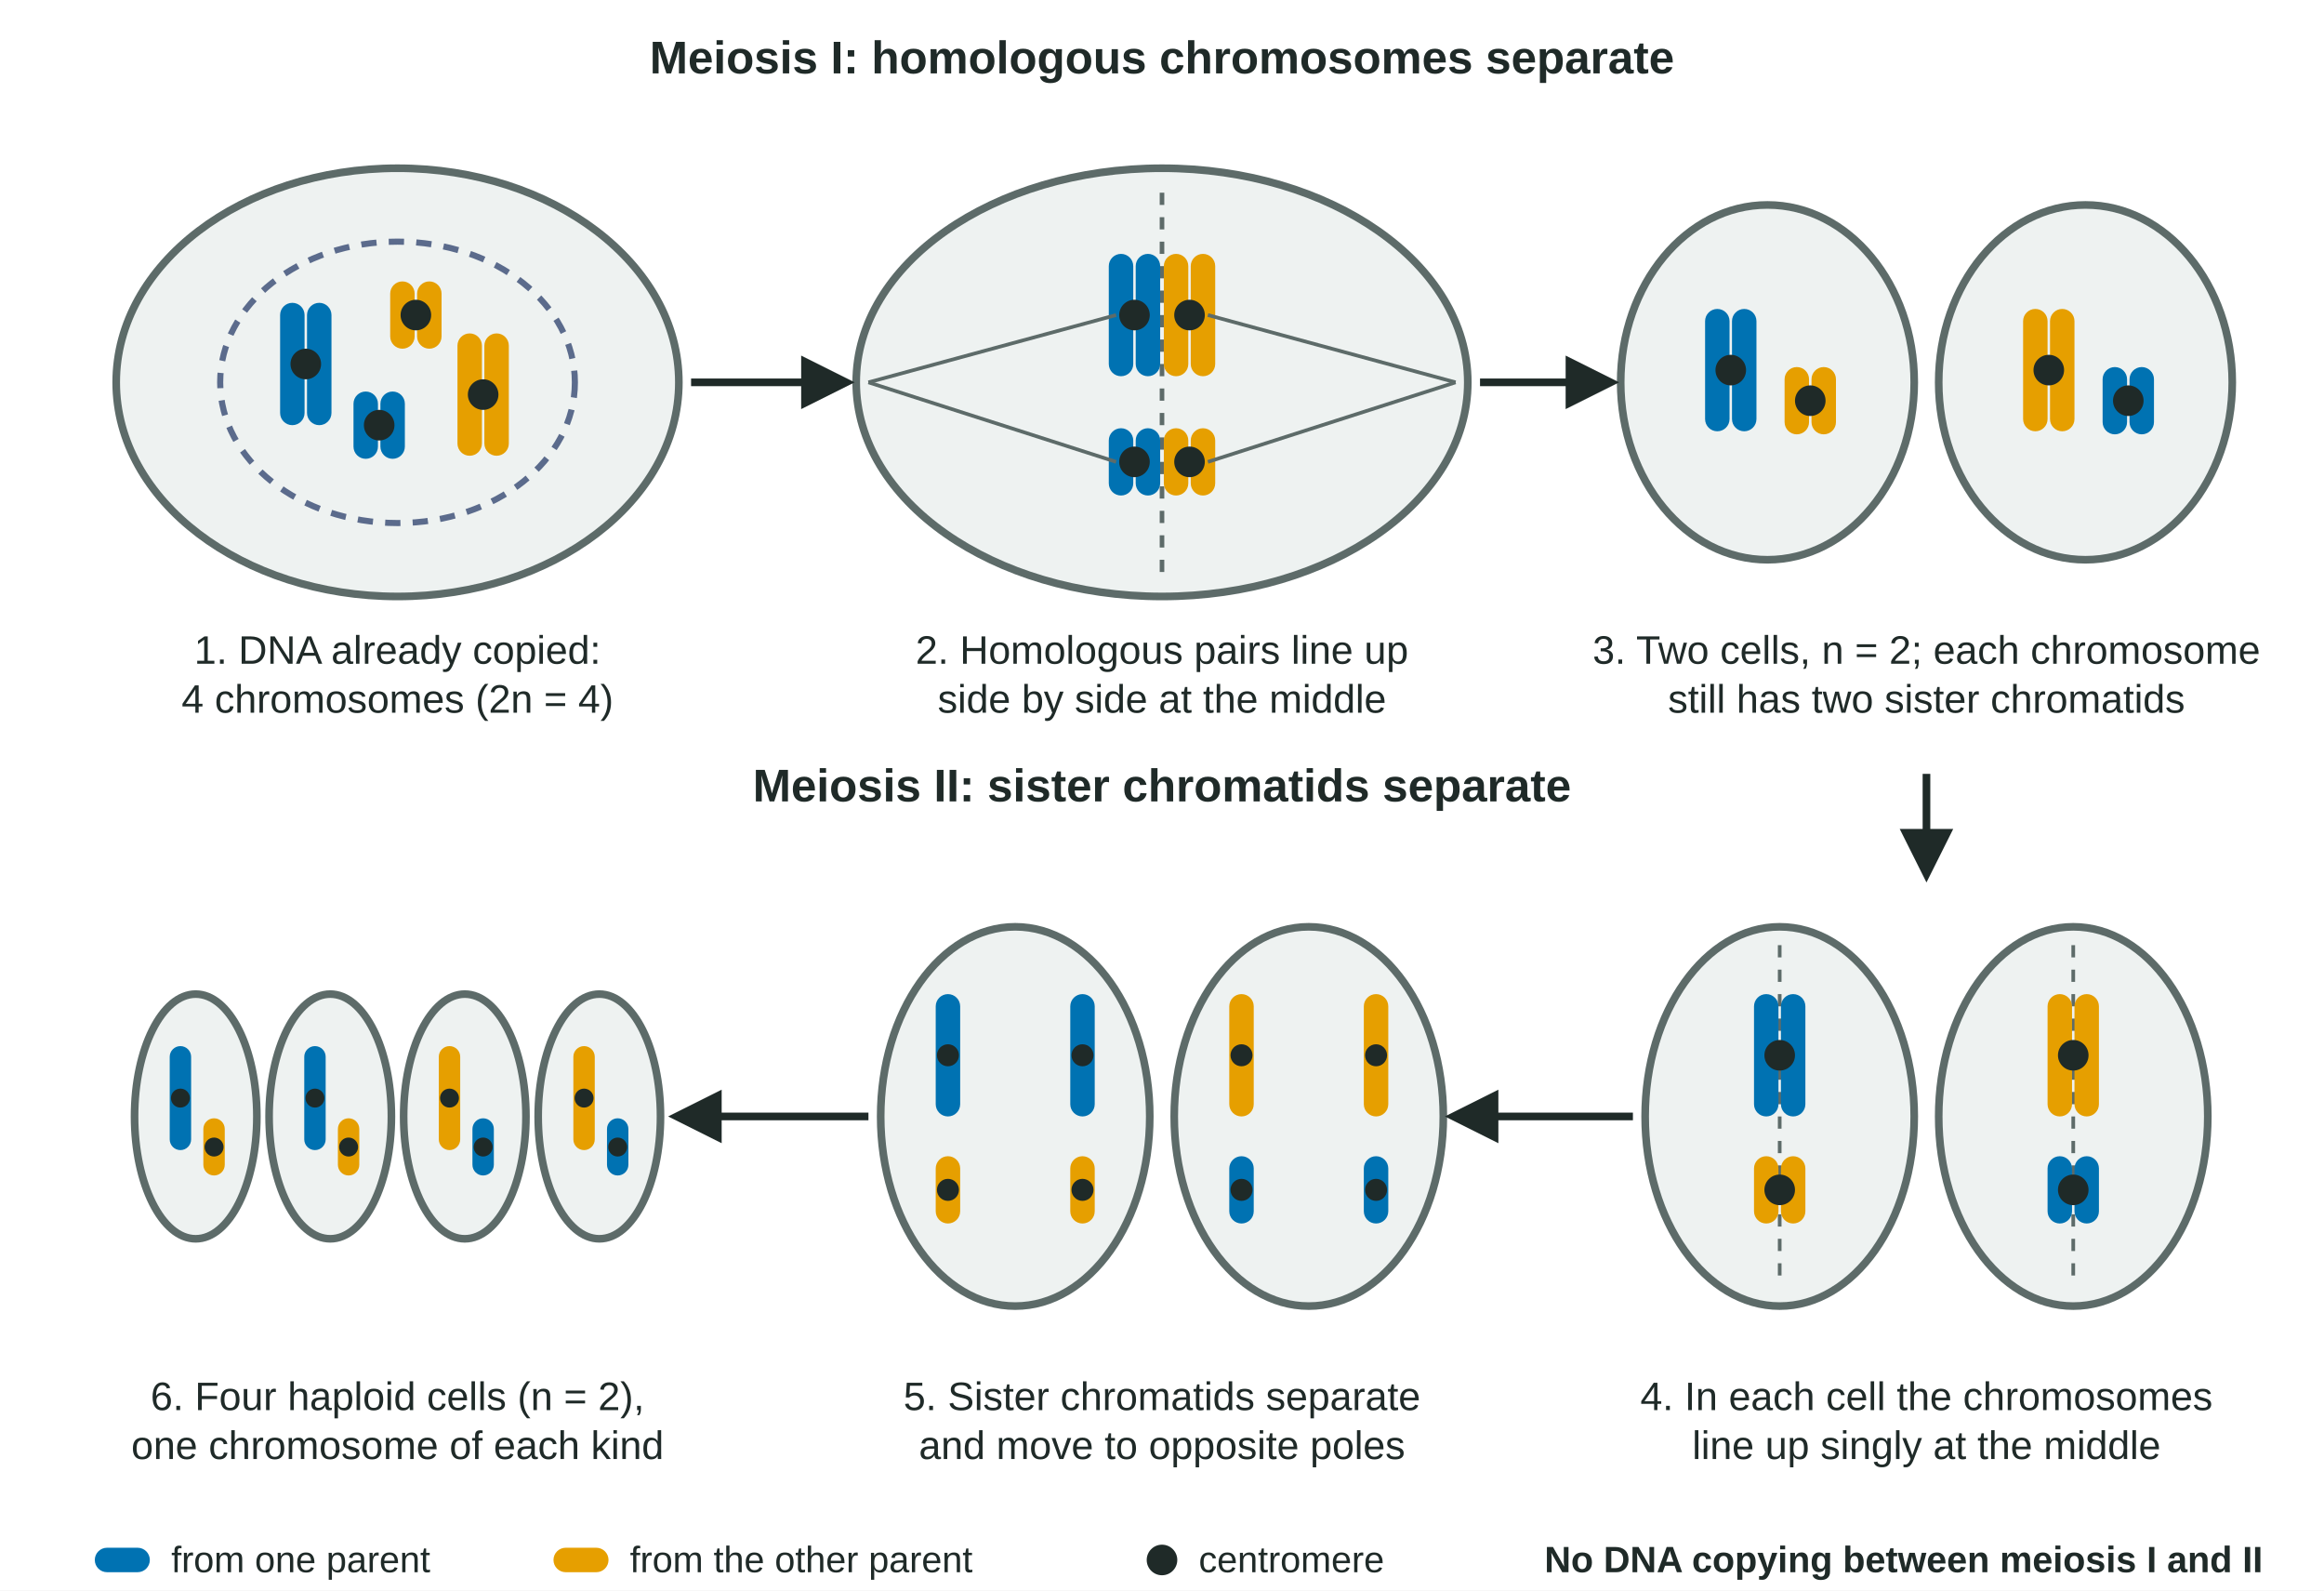
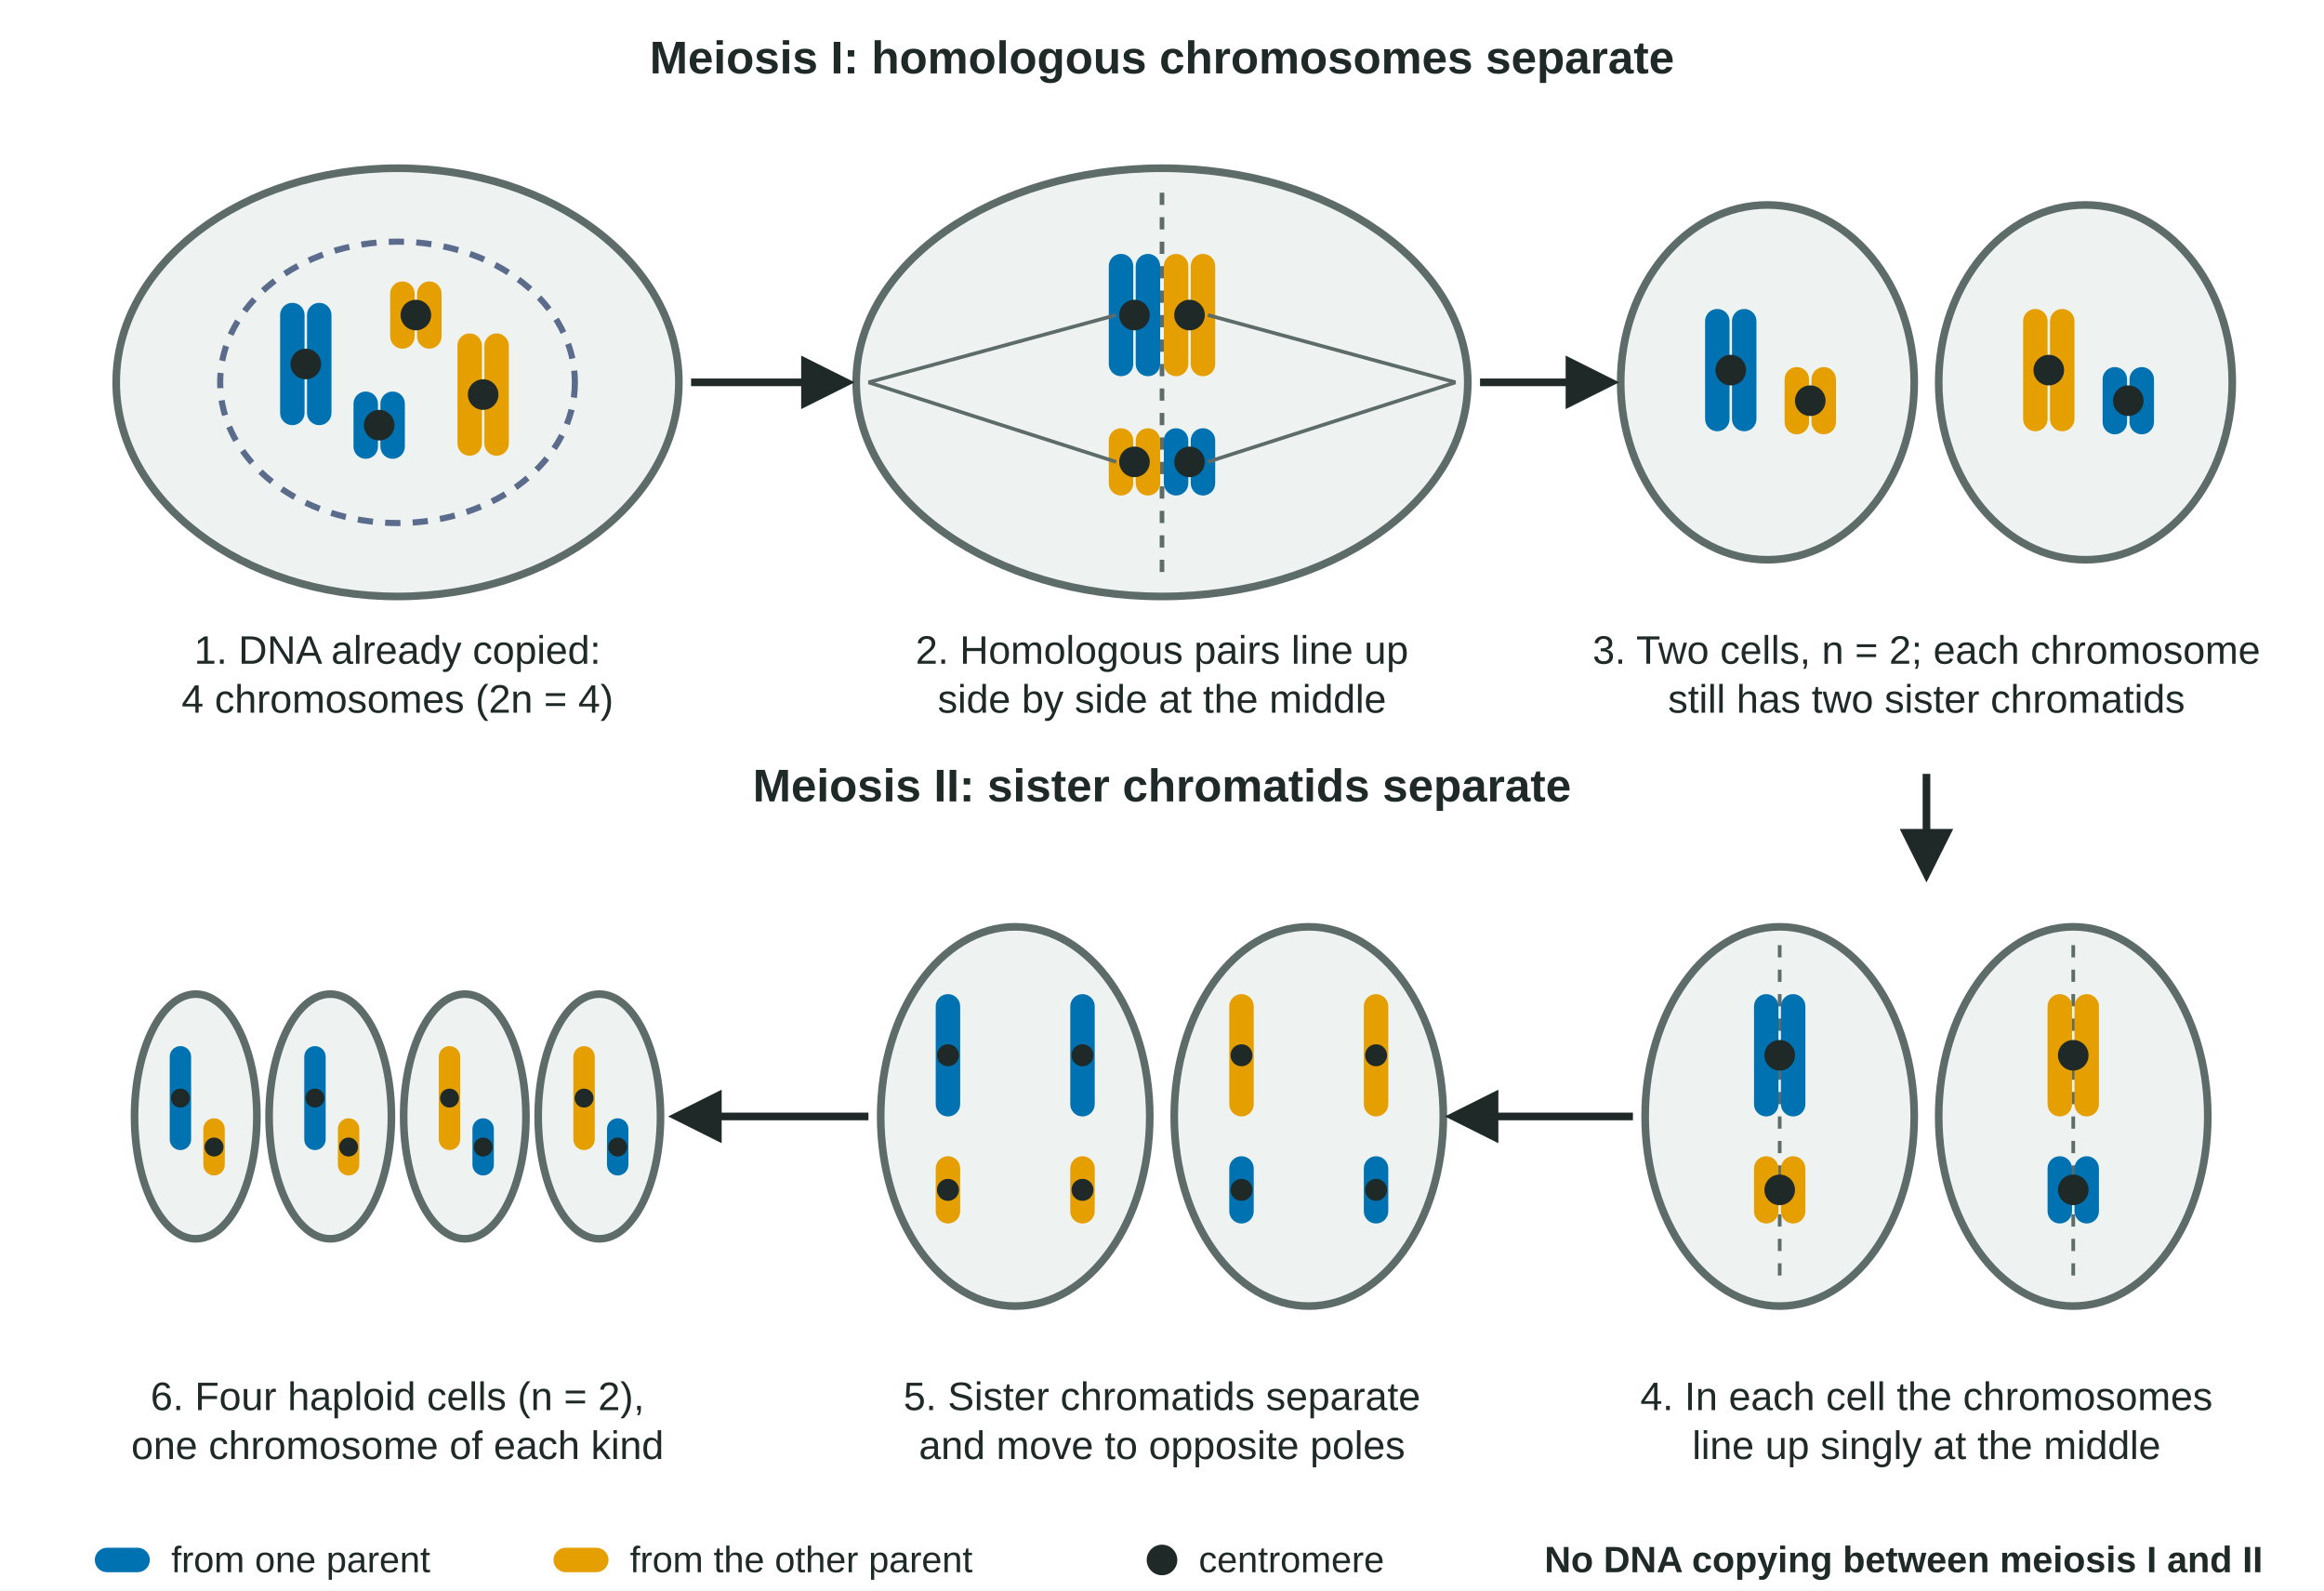
<svg xmlns="http://www.w3.org/2000/svg" viewBox="0 0 760 520" width="760" height="520" role="img" aria-labelledby="mei-t mei-d">
  <defs>
    <marker id="mei-a" viewBox="0 0 10 10" refX="8" refY="5" markerWidth="7" markerHeight="7" orient="auto-start-reverse">
      <path d="M0,0 L10,5 L0,10 Z" fill="#1F2A28" />
    </marker>
  </defs>
  <rect width="760" height="520" fill="#ffffff" />
  <g font-family="Arial,Helvetica,sans-serif" fill="#1F2A28">
    <text x="380.0" y="24.0" font-size="15" text-anchor="middle" font-weight="700">Meiosis I: homologous chromosomes separate</text>
    <text x="380.0" y="262.0" font-size="15" text-anchor="middle" font-weight="700">Meiosis II: sister chromatids separate</text>
    <ellipse cx="130.0" cy="125.0" rx="92.0" ry="70.0" fill="#EEF2F1" stroke="#5D6B69" stroke-width="2.5" />
    <ellipse cx="130.0" cy="125.0" rx="58.0" ry="46.0" fill="none" stroke="#5B6B8C" stroke-width="2" stroke-dasharray="5 4" />
    <rect x="91.6" y="99.0" width="8" height="40.0" rx="4.0" fill="#0072B2" />
    <rect x="100.4" y="99.0" width="8" height="40.0" rx="4.0" fill="#0072B2" />
    <circle cx="100.0" cy="119.0" r="5.0" fill="#1F2A28" />
    <rect x="149.6" y="109.0" width="8" height="40.0" rx="4.0" fill="#E69F00" />
    <rect x="158.4" y="109.0" width="8" height="40.0" rx="4.0" fill="#E69F00" />
    <circle cx="158.0" cy="129.0" r="5.0" fill="#1F2A28" />
    <rect x="115.6" y="128.0" width="8" height="22.0" rx="4.0" fill="#0072B2" />
    <rect x="124.4" y="128.0" width="8" height="22.0" rx="4.0" fill="#0072B2" />
    <circle cx="124.0" cy="139.0" r="5.0" fill="#1F2A28" />
    <rect x="127.6" y="92.0" width="8" height="22.0" rx="4.0" fill="#E69F00" />
    <rect x="136.4" y="92.0" width="8" height="22.0" rx="4.0" fill="#E69F00" />
    <circle cx="136.0" cy="103.0" r="5.0" fill="#1F2A28" />
    <text x="130.0" y="217.0" font-size="13" text-anchor="middle">1. DNA already copied:</text>
    <text x="130.0" y="233.0" font-size="13" text-anchor="middle">4 chromosomes (2n = 4)</text>
    <ellipse cx="380.0" cy="125.0" rx="100.0" ry="70.0" fill="#EEF2F1" stroke="#5D6B69" stroke-width="2.5" />
    <line x1="380.0" y1="63.0" x2="380.0" y2="187.0" stroke="#5D6B69" stroke-width="1.5" stroke-dasharray="4 4" />
    <rect x="362.6" y="83.0" width="8" height="40.0" rx="4.0" fill="#0072B2" />
    <rect x="371.4" y="83.0" width="8" height="40.0" rx="4.0" fill="#0072B2" />
    <circle cx="371.0" cy="103.0" r="5.0" fill="#1F2A28" />
    <rect x="380.6" y="83.0" width="8" height="40.0" rx="4.0" fill="#E69F00" />
    <rect x="389.4" y="83.0" width="8" height="40.0" rx="4.0" fill="#E69F00" />
    <circle cx="389.0" cy="103.0" r="5.0" fill="#1F2A28" />
    <line x1="284.0" y1="125.0" x2="365.0" y2="103.0" stroke="#5D6B69" stroke-width="1.2" />
    <line x1="476.0" y1="125.0" x2="395.0" y2="103.0" stroke="#5D6B69" stroke-width="1.2" />
-     <rect x="362.6" y="140.0" width="8" height="22.0" rx="4.0" fill="#0072B2" />
-     <rect x="371.4" y="140.0" width="8" height="22.0" rx="4.0" fill="#0072B2" />
+     <rect x="362.6" y="140.0" width="8" height="22.0" rx="4.0" fill="#E69F00" />
+     <rect x="371.4" y="140.0" width="8" height="22.0" rx="4.0" fill="#E69F00" />
    <circle cx="371.0" cy="151.0" r="5.0" fill="#1F2A28" />
-     <rect x="380.6" y="140.0" width="8" height="22.0" rx="4.0" fill="#E69F00" />
-     <rect x="389.4" y="140.0" width="8" height="22.0" rx="4.0" fill="#E69F00" />
+     <rect x="380.6" y="140.0" width="8" height="22.0" rx="4.0" fill="#0072B2" />
+     <rect x="389.4" y="140.0" width="8" height="22.0" rx="4.0" fill="#0072B2" />
    <circle cx="389.0" cy="151.0" r="5.0" fill="#1F2A28" />
    <line x1="284.0" y1="125.0" x2="365.0" y2="151.0" stroke="#5D6B69" stroke-width="1.2" />
    <line x1="476.0" y1="125.0" x2="395.0" y2="151.0" stroke="#5D6B69" stroke-width="1.2" />
    <text x="380.0" y="217.0" font-size="13" text-anchor="middle">2. Homologous pairs line up</text>
    <text x="380.0" y="233.0" font-size="13" text-anchor="middle">side by side at the middle</text>
    <ellipse cx="578.0" cy="125.0" rx="48.0" ry="58.0" fill="#EEF2F1" stroke="#5D6B69" stroke-width="2.5" />
    <rect x="557.6" y="101.0" width="8" height="40.0" rx="4.0" fill="#0072B2" />
    <rect x="566.4" y="101.0" width="8" height="40.0" rx="4.0" fill="#0072B2" />
    <circle cx="566.0" cy="121.0" r="5.0" fill="#1F2A28" />
    <rect x="583.6" y="120.0" width="8" height="22.0" rx="4.0" fill="#E69F00" />
    <rect x="592.4" y="120.0" width="8" height="22.0" rx="4.0" fill="#E69F00" />
    <circle cx="592.0" cy="131.0" r="5.0" fill="#1F2A28" />
    <ellipse cx="682.0" cy="125.0" rx="48.0" ry="58.0" fill="#EEF2F1" stroke="#5D6B69" stroke-width="2.5" />
    <rect x="661.6" y="101.0" width="8" height="40.0" rx="4.0" fill="#E69F00" />
    <rect x="670.4" y="101.0" width="8" height="40.0" rx="4.0" fill="#E69F00" />
    <circle cx="670.0" cy="121.0" r="5.0" fill="#1F2A28" />
    <rect x="687.6" y="120.0" width="8" height="22.0" rx="4.0" fill="#0072B2" />
    <rect x="696.4" y="120.0" width="8" height="22.0" rx="4.0" fill="#0072B2" />
    <circle cx="696.0" cy="131.0" r="5.0" fill="#1F2A28" />
    <text x="630.0" y="217.0" font-size="13" text-anchor="middle">3. Two cells, n = 2; each chromosome</text>
    <text x="630.0" y="233.0" font-size="13" text-anchor="middle">still has two sister chromatids</text>
    <line x1="226.0" y1="125.0" x2="276.0" y2="125.0" stroke="#1F2A28" stroke-width="2.5" marker-end="url(#mei-a)" />
    <line x1="484.0" y1="125.0" x2="526.0" y2="125.0" stroke="#1F2A28" stroke-width="2.5" marker-end="url(#mei-a)" />
    <path d="M630,253 L630,285" fill="none" stroke="#1F2A28" stroke-width="2.5" marker-end="url(#mei-a)" />
    <ellipse cx="582.0" cy="365.0" rx="44.0" ry="62.0" fill="#EEF2F1" stroke="#5D6B69" stroke-width="2.5" />
    <line x1="582.0" y1="309.0" x2="582.0" y2="421.0" stroke="#5D6B69" stroke-width="1.2" stroke-dasharray="4 4" />
    <rect x="573.6" y="325.0" width="8" height="40.0" rx="4.0" fill="#0072B2" />
    <rect x="582.4" y="325.0" width="8" height="40.0" rx="4.0" fill="#0072B2" />
    <circle cx="582.0" cy="345.0" r="5.0" fill="#1F2A28" />
    <rect x="573.6" y="378.0" width="8" height="22.0" rx="4.0" fill="#E69F00" />
    <rect x="582.4" y="378.0" width="8" height="22.0" rx="4.0" fill="#E69F00" />
    <circle cx="582.0" cy="389.0" r="5.0" fill="#1F2A28" />
    <ellipse cx="678.0" cy="365.0" rx="44.0" ry="62.0" fill="#EEF2F1" stroke="#5D6B69" stroke-width="2.5" />
    <line x1="678.0" y1="309.0" x2="678.0" y2="421.0" stroke="#5D6B69" stroke-width="1.2" stroke-dasharray="4 4" />
    <rect x="669.6" y="325.0" width="8" height="40.0" rx="4.0" fill="#E69F00" />
    <rect x="678.4" y="325.0" width="8" height="40.0" rx="4.0" fill="#E69F00" />
    <circle cx="678.0" cy="345.0" r="5.0" fill="#1F2A28" />
    <rect x="669.6" y="378.0" width="8" height="22.0" rx="4.0" fill="#0072B2" />
    <rect x="678.4" y="378.0" width="8" height="22.0" rx="4.0" fill="#0072B2" />
    <circle cx="678.0" cy="389.0" r="5.0" fill="#1F2A28" />
    <text x="630.0" y="461.0" font-size="13" text-anchor="middle">4. In each cell the chromosomes</text>
    <text x="630.0" y="477.0" font-size="13" text-anchor="middle">line up singly at the middle</text>
    <ellipse cx="332.0" cy="365.0" rx="44.0" ry="62.0" fill="#EEF2F1" stroke="#5D6B69" stroke-width="2.5" />
    <rect x="306.0" y="325.0" width="8" height="40.0" rx="4.0" fill="#0072B2" />
    <circle cx="310.0" cy="345.0" r="3.6" fill="#1F2A28" />
    <rect x="306.0" y="378.0" width="8" height="22.0" rx="4.0" fill="#E69F00" />
    <circle cx="310.0" cy="389.0" r="3.6" fill="#1F2A28" />
    <rect x="350.0" y="325.0" width="8" height="40.0" rx="4.0" fill="#0072B2" />
    <circle cx="354.0" cy="345.0" r="3.6" fill="#1F2A28" />
    <rect x="350.0" y="378.0" width="8" height="22.0" rx="4.0" fill="#E69F00" />
    <circle cx="354.0" cy="389.0" r="3.6" fill="#1F2A28" />
    <ellipse cx="428.0" cy="365.0" rx="44.0" ry="62.0" fill="#EEF2F1" stroke="#5D6B69" stroke-width="2.5" />
    <rect x="402.0" y="325.0" width="8" height="40.0" rx="4.0" fill="#E69F00" />
    <circle cx="406.0" cy="345.0" r="3.6" fill="#1F2A28" />
    <rect x="402.0" y="378.0" width="8" height="22.0" rx="4.0" fill="#0072B2" />
    <circle cx="406.0" cy="389.0" r="3.6" fill="#1F2A28" />
    <rect x="446.0" y="325.0" width="8" height="40.0" rx="4.0" fill="#E69F00" />
    <circle cx="450.0" cy="345.0" r="3.6" fill="#1F2A28" />
    <rect x="446.0" y="378.0" width="8" height="22.0" rx="4.0" fill="#0072B2" />
    <circle cx="450.0" cy="389.0" r="3.6" fill="#1F2A28" />
    <text x="380.0" y="461.0" font-size="13" text-anchor="middle">5. Sister chromatids separate</text>
    <text x="380.0" y="477.0" font-size="13" text-anchor="middle">and move to opposite poles</text>
    <ellipse cx="64.0" cy="365.0" rx="20.0" ry="40.0" fill="#EEF2F1" stroke="#5D6B69" stroke-width="2.5" />
    <rect x="55.5" y="342.0" width="7" height="34.0" rx="3.5" fill="#0072B2" />
    <circle cx="59.0" cy="359.0" r="3.1" fill="#1F2A28" />
    <rect x="66.5" y="365.6" width="7" height="18.7" rx="3.5" fill="#E69F00" />
    <circle cx="70.0" cy="375.0" r="3.1" fill="#1F2A28" />
    <ellipse cx="108.0" cy="365.0" rx="20.0" ry="40.0" fill="#EEF2F1" stroke="#5D6B69" stroke-width="2.5" />
    <rect x="99.5" y="342.0" width="7" height="34.0" rx="3.5" fill="#0072B2" />
    <circle cx="103.0" cy="359.0" r="3.1" fill="#1F2A28" />
    <rect x="110.5" y="365.6" width="7" height="18.7" rx="3.5" fill="#E69F00" />
    <circle cx="114.0" cy="375.0" r="3.1" fill="#1F2A28" />
    <ellipse cx="152.0" cy="365.0" rx="20.0" ry="40.0" fill="#EEF2F1" stroke="#5D6B69" stroke-width="2.5" />
    <rect x="143.5" y="342.0" width="7" height="34.0" rx="3.5" fill="#E69F00" />
    <circle cx="147.0" cy="359.0" r="3.1" fill="#1F2A28" />
    <rect x="154.5" y="365.6" width="7" height="18.7" rx="3.5" fill="#0072B2" />
    <circle cx="158.0" cy="375.0" r="3.1" fill="#1F2A28" />
    <ellipse cx="196.0" cy="365.0" rx="20.0" ry="40.0" fill="#EEF2F1" stroke="#5D6B69" stroke-width="2.5" />
    <rect x="187.5" y="342.0" width="7" height="34.0" rx="3.5" fill="#E69F00" />
    <circle cx="191.0" cy="359.0" r="3.1" fill="#1F2A28" />
    <rect x="198.5" y="365.6" width="7" height="18.7" rx="3.5" fill="#0072B2" />
    <circle cx="202.0" cy="375.0" r="3.1" fill="#1F2A28" />
    <text x="130.0" y="461.0" font-size="13" text-anchor="middle">6. Four haploid cells (n = 2),</text>
    <text x="130.0" y="477.0" font-size="13" text-anchor="middle">one chromosome of each kind</text>
    <line x1="534.0" y1="365.0" x2="476.0" y2="365.0" stroke="#1F2A28" stroke-width="2.5" marker-end="url(#mei-a)" />
    <line x1="284.0" y1="365.0" x2="222.0" y2="365.0" stroke="#1F2A28" stroke-width="2.5" marker-end="url(#mei-a)" />
    <rect x="31.0" y="506.0" width="18.0" height="8" rx="4.0" fill="#0072B2" />
    <text x="56.0" y="514.0" font-size="12" text-anchor="start">from one parent</text>
    <rect x="181.0" y="506.0" width="18.0" height="8" rx="4.0" fill="#E69F00" />
    <text x="206.0" y="514.0" font-size="12" text-anchor="start">from the other parent</text>
    <circle cx="380" cy="510" r="5" fill="#1F2A28" />
    <text x="392.0" y="514.0" font-size="12" text-anchor="start">centromere</text>
    <text x="740.0" y="514.0" font-size="12" text-anchor="end" font-weight="700">No DNA copying between meiosis I and II</text>
  </g>
</svg>
